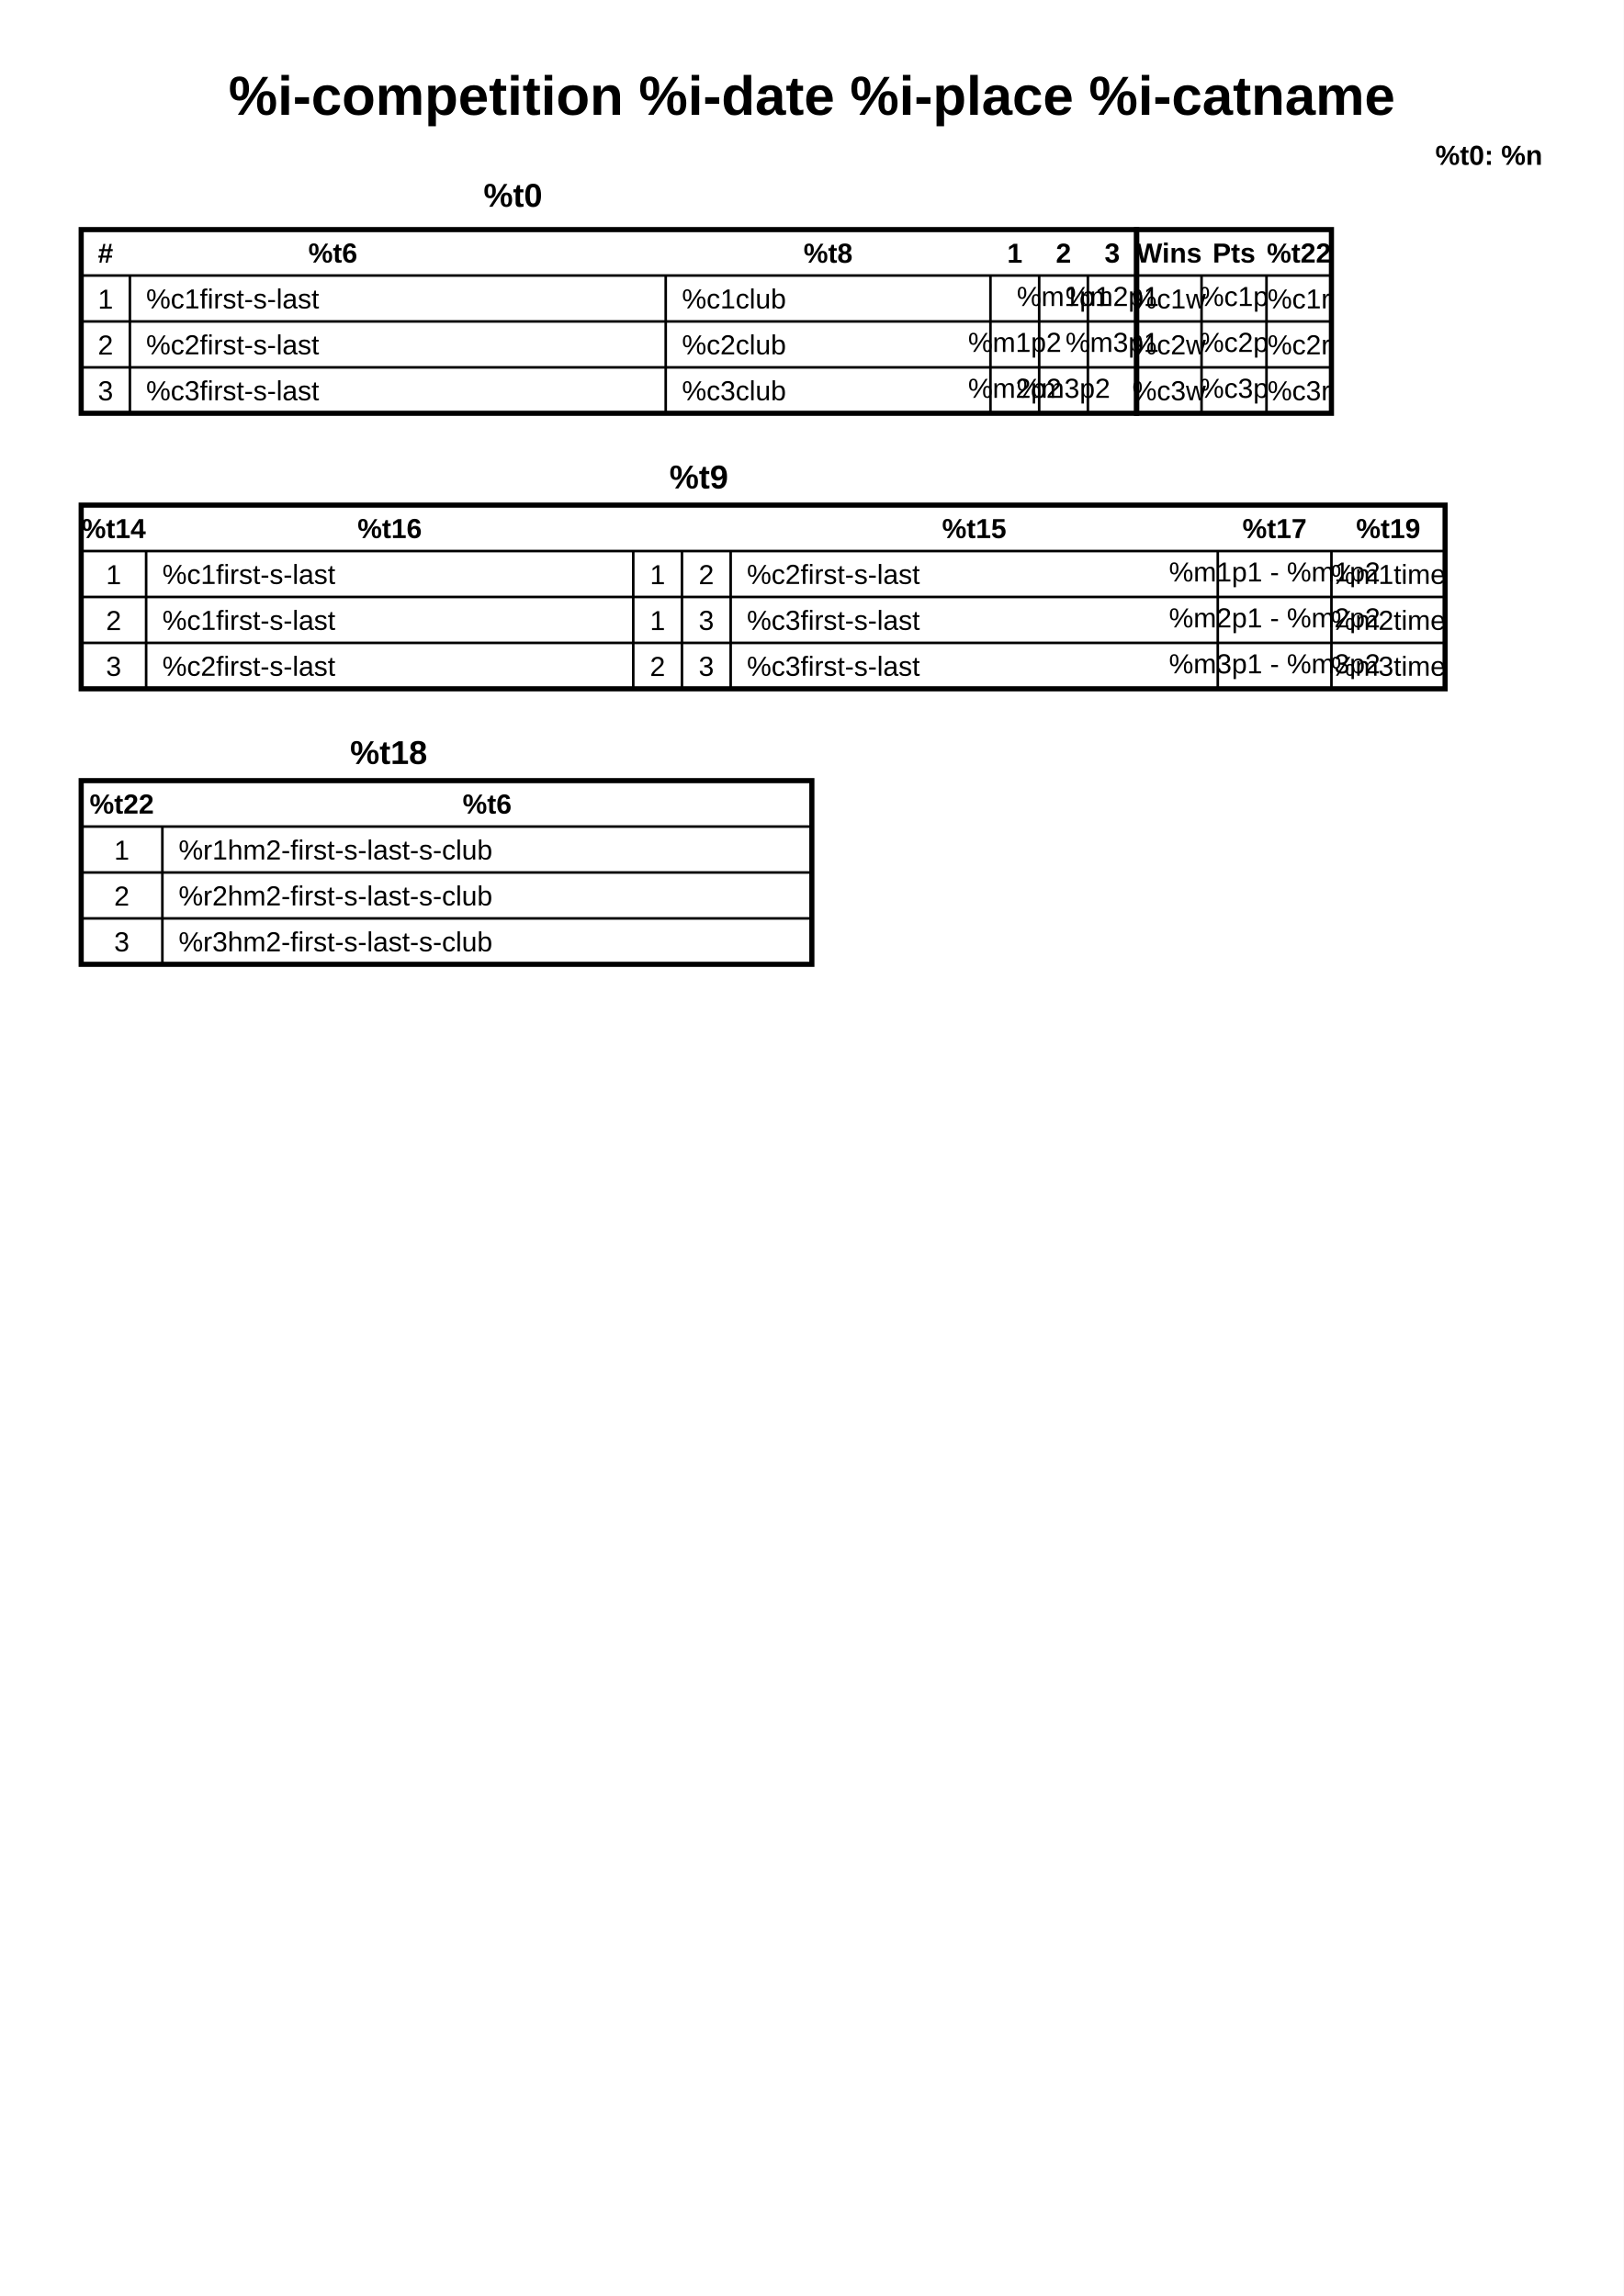
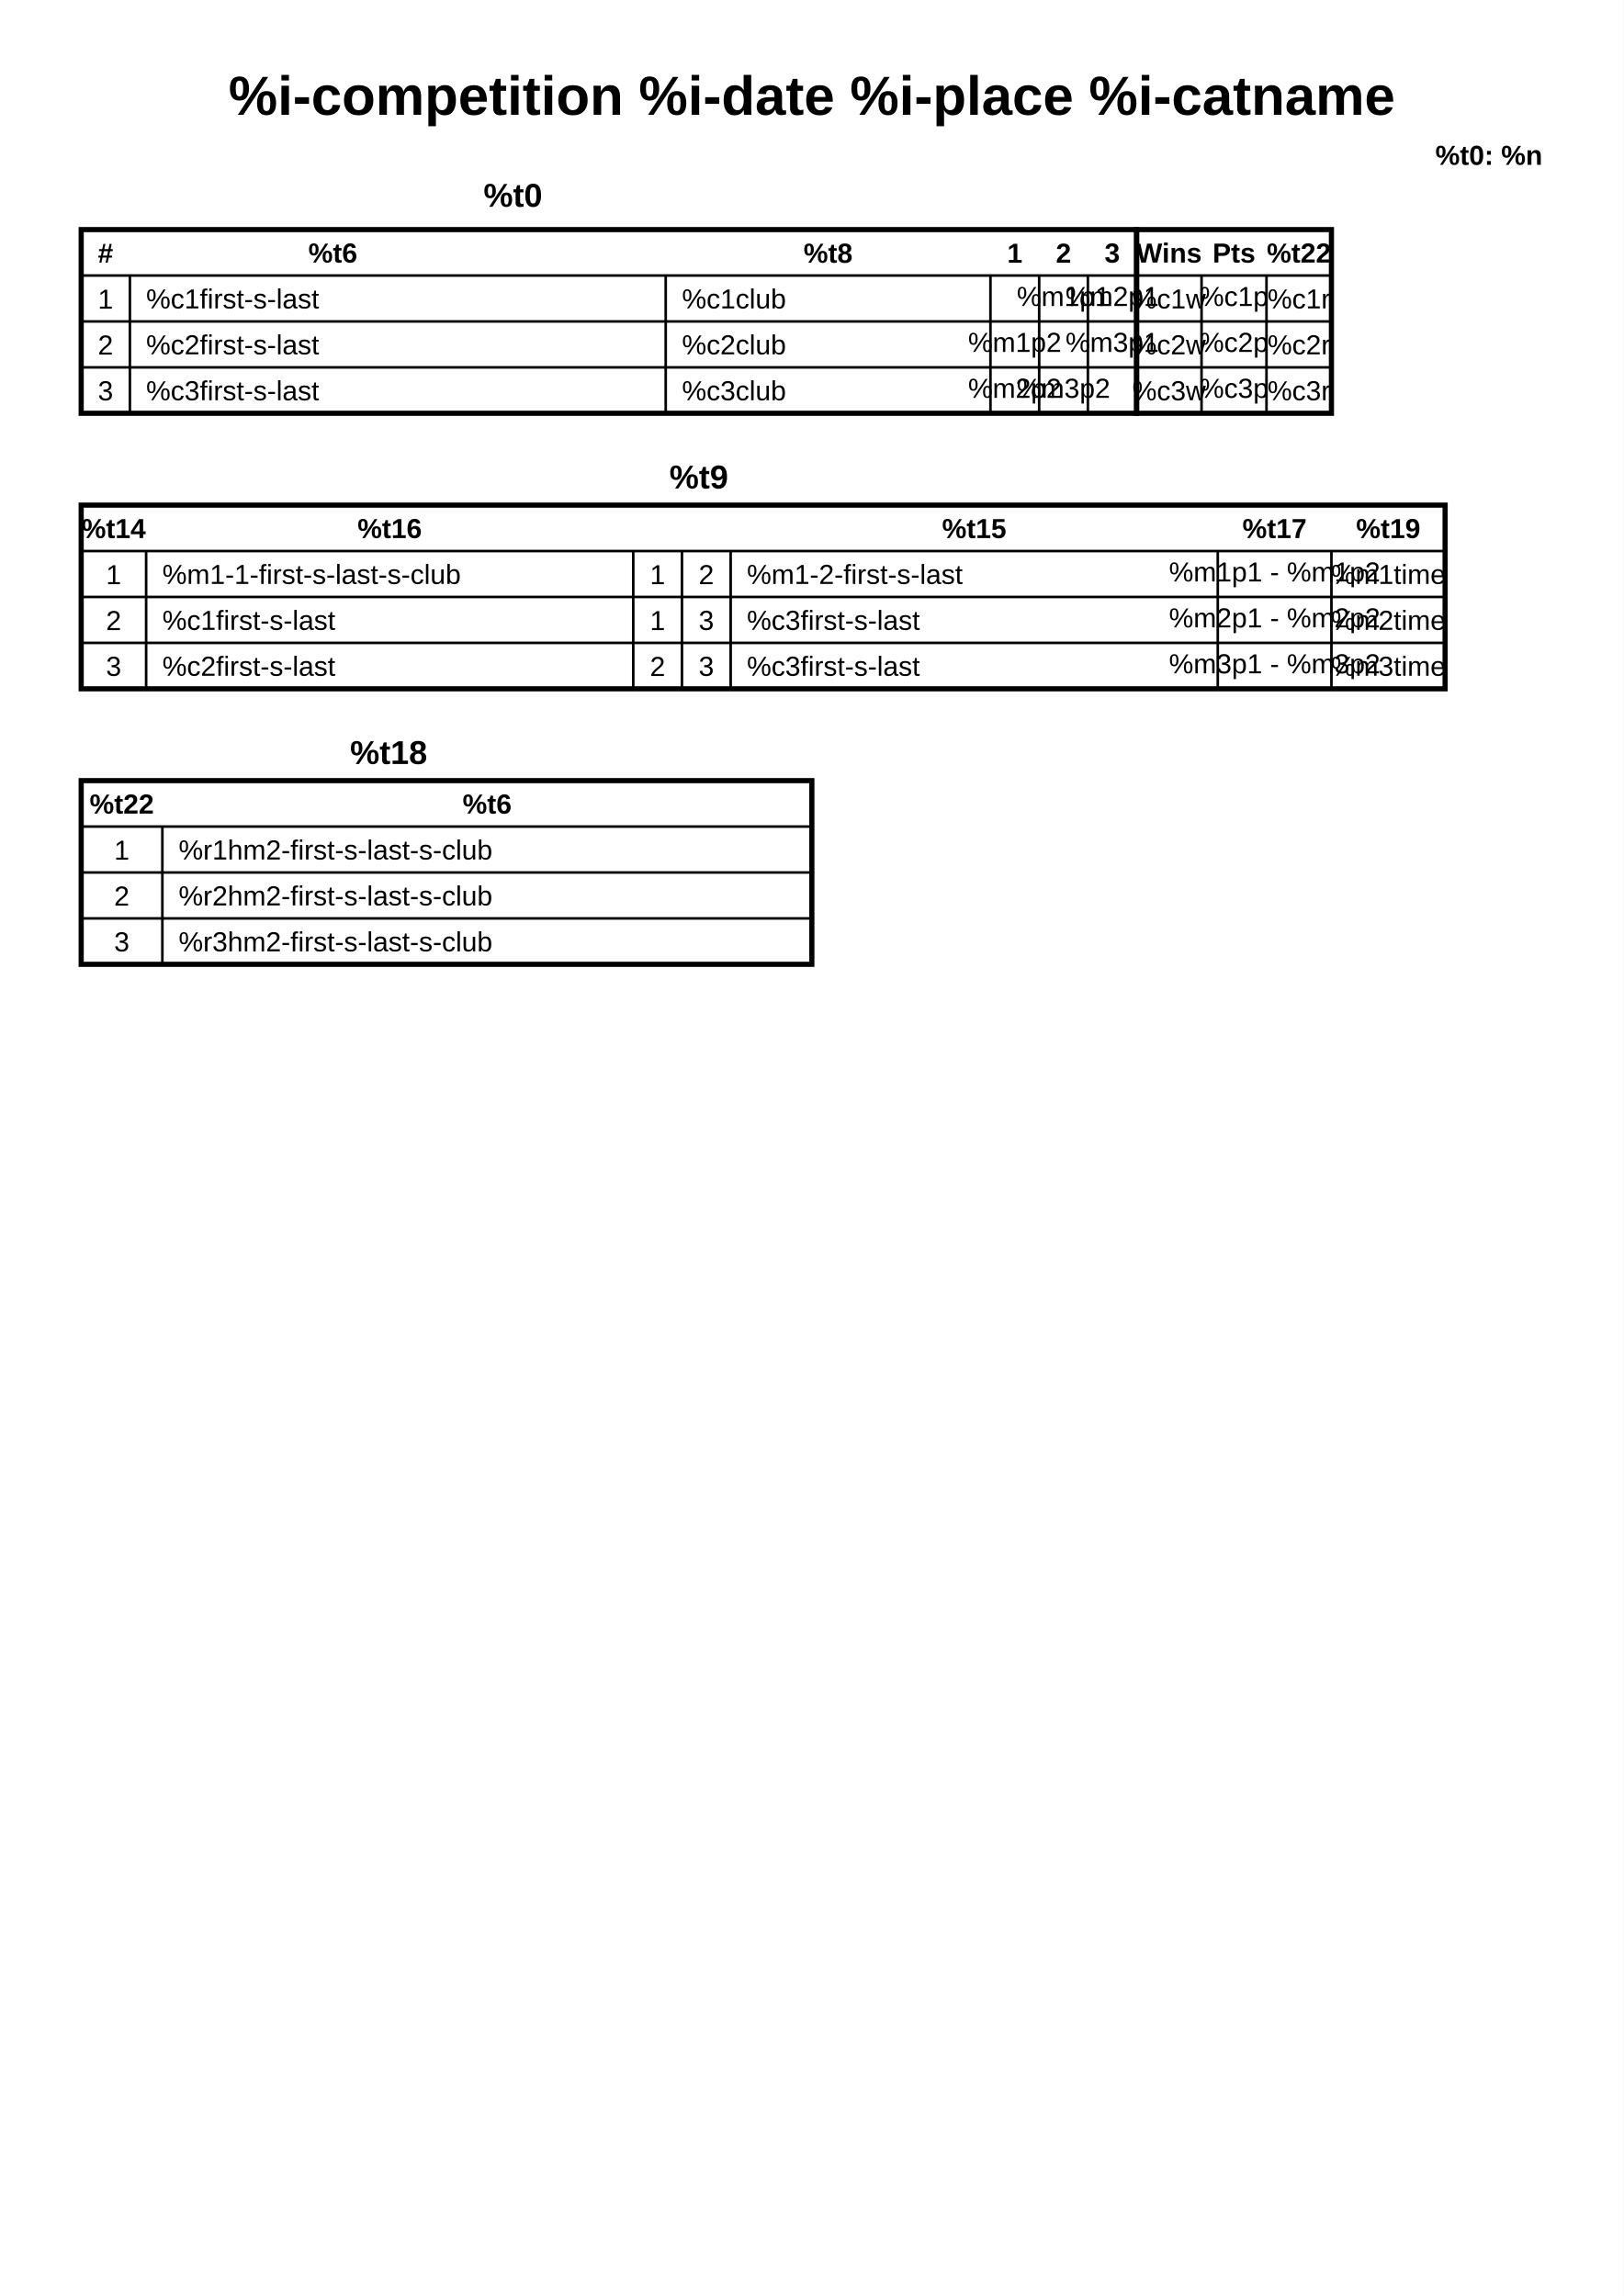
<svg xmlns="http://www.w3.org/2000/svg" width="630px" height="891px" id="judoshiai" version="1.1">
-   <style type="text/css">  tspan.cmpx { fill: red; }  </style>
+   <defs id="defs357" />
+   <style type="text/css" id="style3"> tspan.cmpx { fill: red; } </style>
  <g id="layer1" style="opacity:1">
-     <rect x="0.00" y="0.00" width="630.00" height="891.00" style="fill:white;stroke:none" />
-     <text style="font-size:21.38px;font-style:normal;font-weight:bold;letter-spacing:0px;word-spacing:0px;fill:#000000;fill-opacity:1;stroke:none;font-family:Arial;text-anchor:middle;text-align:center" x="315.00" y="44.55">
-       <tspan>%i-competition  %i-date  %i-place   %i-catname</tspan>
-     </text>
-     <text style="font-size:10.69px;font-style:normal;font-weight:bold;line-height:125%;letter-spacing:0px;word-spacing:0px;fill:#000000;fill-opacity:1;stroke:none;font-family:Arial;text-anchor:end;text-align:left" x="598.50" y="63.97">
-       <tspan>%t0: %n</tspan>
-     </text>
-     <path d="M 31.50,89.10 l 409.50,0.00 l 0.00,71.28 l -409.50,0.00 z" style="fill:none; stroke:black; stroke-width:2" />
-     <path d="M 31.50,106.92 l 409.50,0.00" style="fill:none; stroke:black; stroke-width:1" />
-     <path d="M 31.50,124.74 l 409.50,0.00" style="fill:none; stroke:black; stroke-width:1" />
-     <path d="M 31.50,142.56 l 409.50,0.00" style="fill:none; stroke:black; stroke-width:1" />
-     <path d="M 50.40,106.92 l 0.00,53.46" style="fill:none; stroke:black; stroke-width:1" />
-     <path d="M 258.30,106.92 l 0.00,53.46" style="fill:none; stroke:black; stroke-width:1" />
-     <path d="M 384.30,106.92 l 0.00,53.46" style="fill:none; stroke:black; stroke-width:1" />
-     <path d="M 403.20,106.92 l 0.00,53.46" style="fill:none; stroke:black; stroke-width:1" />
-     <path d="M 422.10,106.92 l 0.00,53.46" style="fill:none; stroke:black; stroke-width:1" />
-     <text x="199.04" y="80.24" style="font-size:12.83px;font-style:normal;font-weight:bold;fill:#000000;fill-opacity:1;stroke:none;font-family:Arial;text-anchor:middle;text-align:center">
-       <tspan>%t0</tspan>
-     </text>
-     <text x="40.95" y="101.95" style="font-size:10.69px;font-style:normal;font-weight:bold;fill:#000000;fill-opacity:1;stroke:none;font-family:Arial;text-anchor:middle;text-align:center">
-       <tspan>#</tspan>
-     </text>
-     <text x="129.15" y="101.89" style="font-size:10.69px;font-style:normal;font-weight:bold;fill:#000000;fill-opacity:1;stroke:none;font-family:Arial;text-anchor:middle;text-align:center">
-       <tspan>%t6</tspan>
-     </text>
-     <text x="321.30" y="101.95" style="font-size:10.69px;font-style:normal;font-weight:bold;fill:#000000;fill-opacity:1;stroke:none;font-family:Arial;text-anchor:middle;text-align:center">
-       <tspan>%t8</tspan>
-     </text>
-     <text x="393.75" y="101.96" style="font-size:10.69px;font-style:normal;font-weight:bold;fill:#000000;fill-opacity:1;stroke:none;font-family:Arial;text-anchor:middle;text-align:center">
-       <tspan>1</tspan>
-     </text>
-     <text x="412.65" y="101.96" style="font-size:10.69px;font-style:normal;font-weight:bold;fill:#000000;fill-opacity:1;stroke:none;font-family:Arial;text-anchor:middle;text-align:center">
-       <tspan>2</tspan>
-     </text>
-     <text x="431.55" y="101.89" style="font-size:10.69px;font-style:normal;font-weight:bold;fill:#000000;fill-opacity:1;stroke:none;font-family:Arial;text-anchor:middle;text-align:center">
-       <tspan>3</tspan>
-     </text>
-     <text x="40.95" y="119.78" style="font-size:10.69px;font-style:normal;font-weight:normal;fill:#000000;fill-opacity:1;stroke:none;font-family:Arial;text-anchor:middle;text-align:center">
-       <tspan>1</tspan>
-     </text>
-     <text x="56.70" y="119.69" style="font-size:10.69px;font-style:normal;font-weight:normal;fill:#000000;fill-opacity:1;stroke:none;font-family:Arial">
-       <tspan>%c1first-s-last</tspan>
-     </text>
-     <text x="264.60" y="119.69" style="font-size:10.69px;font-style:normal;font-weight:normal;fill:#000000;fill-opacity:1;stroke:none;font-family:Arial">
-       <tspan>%c1club</tspan>
-     </text>
-     <text x="40.95" y="137.60" style="font-size:10.69px;font-style:normal;font-weight:normal;fill:#000000;fill-opacity:1;stroke:none;font-family:Arial;text-anchor:middle;text-align:center">
-       <tspan>2</tspan>
-     </text>
-     <text x="56.70" y="137.51" style="font-size:10.69px;font-style:normal;font-weight:normal;fill:#000000;fill-opacity:1;stroke:none;font-family:Arial">
-       <tspan>%c2first-s-last</tspan>
-     </text>
-     <text x="264.60" y="137.51" style="font-size:10.69px;font-style:normal;font-weight:normal;fill:#000000;fill-opacity:1;stroke:none;font-family:Arial">
-       <tspan>%c2club</tspan>
-     </text>
-     <text x="40.95" y="155.35" style="font-size:10.69px;font-style:normal;font-weight:normal;fill:#000000;fill-opacity:1;stroke:none;font-family:Arial;text-anchor:middle;text-align:center">
-       <tspan>3</tspan>
-     </text>
-     <text x="56.70" y="155.33" style="font-size:10.69px;font-style:normal;font-weight:normal;fill:#000000;fill-opacity:1;stroke:none;font-family:Arial">
-       <tspan>%c3first-s-last</tspan>
-     </text>
-     <text x="264.60" y="155.33" style="font-size:10.69px;font-style:normal;font-weight:normal;fill:#000000;fill-opacity:1;stroke:none;font-family:Arial">
-       <tspan>%c3club</tspan>
-     </text>
-     <path d="M 31.50,196.02 l 529.20,0.00 l 0.00,71.28 l -529.20,0.00 z" style="fill:none; stroke:black; stroke-width:2" />
-     <path d="M 31.50,213.84 l 529.20,0.00" style="fill:none; stroke:black; stroke-width:1" />
-     <path d="M 31.50,231.66 l 529.20,0.00" style="fill:none; stroke:black; stroke-width:1" />
-     <path d="M 31.50,249.48 l 529.20,0.00" style="fill:none; stroke:black; stroke-width:1" />
-     <path d="M 56.70,213.84 l 0.00,53.46" style="fill:none; stroke:black; stroke-width:1" />
-     <path d="M 245.70,213.84 l 0.00,53.46" style="fill:none; stroke:black; stroke-width:1" />
-     <path d="M 264.60,213.84 l 0.00,53.46" style="fill:none; stroke:black; stroke-width:1" />
-     <path d="M 283.50,213.84 l 0.00,53.46" style="fill:none; stroke:black; stroke-width:1" />
-     <path d="M 472.50,213.84 l 0.00,53.46" style="fill:none; stroke:black; stroke-width:1" />
-     <path d="M 516.60,213.84 l 0.00,53.46" style="fill:none; stroke:black; stroke-width:1" />
-     <text x="271.16" y="189.56" style="font-size:12.83px;font-style:normal;font-weight:bold;fill:#000000;fill-opacity:1;stroke:none;font-family:Arial;text-anchor:middle;text-align:center">
-       <tspan>%t9</tspan>
-     </text>
-     <text x="44.10" y="208.81" style="font-size:10.69px;font-style:normal;font-weight:bold;fill:#000000;fill-opacity:1;stroke:none;font-family:Arial;text-anchor:middle;text-align:center">
-       <tspan>%t14</tspan>
-     </text>
-     <text x="151.20" y="208.81" style="font-size:10.69px;font-style:normal;font-weight:bold;fill:#000000;fill-opacity:1;stroke:none;font-family:Arial;text-anchor:middle;text-align:center">
-       <tspan>%t16</tspan>
-     </text>
-     <text x="378.00" y="208.81" style="font-size:10.69px;font-style:normal;font-weight:bold;fill:#000000;fill-opacity:1;stroke:none;font-family:Arial;text-anchor:middle;text-align:center">
-       <tspan>%t15</tspan>
-     </text>
-     <text x="494.55" y="208.81" style="font-size:10.69px;font-style:normal;font-weight:bold;fill:#000000;fill-opacity:1;stroke:none;font-family:Arial;text-anchor:middle;text-align:center">
-       <tspan>%t17</tspan>
-     </text>
-     <text x="538.65" y="208.81" style="font-size:10.69px;font-style:normal;font-weight:bold;fill:#000000;fill-opacity:1;stroke:none;font-family:Arial;text-anchor:middle;text-align:center">
-       <tspan>%t19</tspan>
-     </text>
-     <text x="255.15" y="226.70" style="font-size:10.69px;font-style:normal;font-weight:normal;fill:#000000;fill-opacity:1;stroke:none;font-family:Arial;text-anchor:middle;text-align:center">
-       <tspan>1</tspan>
-     </text>
-     <text x="274.05" y="226.70" style="font-size:10.69px;font-style:normal;font-weight:normal;fill:#000000;fill-opacity:1;stroke:none;font-family:Arial;text-anchor:middle;text-align:center">
-       <tspan>2</tspan>
-     </text>
-     <text x="44.10" y="226.70" style="font-size:10.69px;font-style:normal;font-weight:normal;fill:#000000;fill-opacity:1;stroke:none;font-family:Arial;text-anchor:middle;text-align:center">
-       <tspan>1</tspan>
-     </text>
-     <text x="63.00" y="226.61" style="font-size:10.69px;font-style:normal;font-weight:normal;fill:#000000;fill-opacity:1;stroke:none;font-family:Arial">
-       <tspan>%c1first-s-last</tspan>
-     </text>
-     <text x="289.80" y="226.61" style="font-size:10.69px;font-style:normal;font-weight:normal;fill:#000000;fill-opacity:1;stroke:none;font-family:Arial">
-       <tspan>%c2first-s-last</tspan>
-     </text>
-     <text x="494.55" y="225.66" style="font-size:10.69px;font-style:normal;font-weight:normal;fill:#000000;fill-opacity:1;stroke:none;font-family:Arial;text-anchor:middle;text-align:center">
-       <tspan>%m1p1 - %m1p2</tspan>
-     </text>
-     <text x="538.65" y="226.61" style="font-size:10.69px;font-style:normal;font-weight:normal;fill:#000000;fill-opacity:1;stroke:none;font-family:Arial;text-anchor:middle;text-align:center">
-       <tspan>%m1time</tspan>
-     </text>
-     <text x="412.65" y="118.74" style="font-size:10.69px;font-style:normal;font-weight:normal;fill:#000000;fill-opacity:1;stroke:none;font-family:Arial;text-anchor:middle;text-align:center">
-       <tspan>%m1p1</tspan>
-     </text>
-     <text x="393.75" y="136.56" style="font-size:10.69px;font-style:normal;font-weight:normal;fill:#000000;fill-opacity:1;stroke:none;font-family:Arial;text-anchor:middle;text-align:center">
-       <tspan>%m1p2</tspan>
-     </text>
-     <text x="255.15" y="244.52" style="font-size:10.69px;font-style:normal;font-weight:normal;fill:#000000;fill-opacity:1;stroke:none;font-family:Arial;text-anchor:middle;text-align:center">
-       <tspan>1</tspan>
-     </text>
-     <text x="274.05" y="244.45" style="font-size:10.69px;font-style:normal;font-weight:normal;fill:#000000;fill-opacity:1;stroke:none;font-family:Arial;text-anchor:middle;text-align:center">
-       <tspan>3</tspan>
-     </text>
-     <text x="44.10" y="244.52" style="font-size:10.69px;font-style:normal;font-weight:normal;fill:#000000;fill-opacity:1;stroke:none;font-family:Arial;text-anchor:middle;text-align:center">
-       <tspan>2</tspan>
-     </text>
-     <text x="63.00" y="244.43" style="font-size:10.69px;font-style:normal;font-weight:normal;fill:#000000;fill-opacity:1;stroke:none;font-family:Arial">
-       <tspan>%c1first-s-last</tspan>
-     </text>
-     <text x="289.80" y="244.43" style="font-size:10.69px;font-style:normal;font-weight:normal;fill:#000000;fill-opacity:1;stroke:none;font-family:Arial">
-       <tspan>%c3first-s-last</tspan>
-     </text>
-     <text x="494.55" y="243.48" style="font-size:10.69px;font-style:normal;font-weight:normal;fill:#000000;fill-opacity:1;stroke:none;font-family:Arial;text-anchor:middle;text-align:center">
-       <tspan>%m2p1 - %m2p2</tspan>
-     </text>
-     <text x="538.65" y="244.43" style="font-size:10.69px;font-style:normal;font-weight:normal;fill:#000000;fill-opacity:1;stroke:none;font-family:Arial;text-anchor:middle;text-align:center">
-       <tspan>%m2time</tspan>
-     </text>
-     <text x="431.55" y="118.74" style="font-size:10.69px;font-style:normal;font-weight:normal;fill:#000000;fill-opacity:1;stroke:none;font-family:Arial;text-anchor:middle;text-align:center">
-       <tspan>%m2p1</tspan>
-     </text>
-     <text x="393.75" y="154.38" style="font-size:10.69px;font-style:normal;font-weight:normal;fill:#000000;fill-opacity:1;stroke:none;font-family:Arial;text-anchor:middle;text-align:center">
-       <tspan>%m2p2</tspan>
-     </text>
-     <text x="255.15" y="262.34" style="font-size:10.69px;font-style:normal;font-weight:normal;fill:#000000;fill-opacity:1;stroke:none;font-family:Arial;text-anchor:middle;text-align:center">
-       <tspan>2</tspan>
-     </text>
-     <text x="274.05" y="262.27" style="font-size:10.69px;font-style:normal;font-weight:normal;fill:#000000;fill-opacity:1;stroke:none;font-family:Arial;text-anchor:middle;text-align:center">
-       <tspan>3</tspan>
-     </text>
-     <text x="44.10" y="262.27" style="font-size:10.69px;font-style:normal;font-weight:normal;fill:#000000;fill-opacity:1;stroke:none;font-family:Arial;text-anchor:middle;text-align:center">
-       <tspan>3</tspan>
-     </text>
-     <text x="63.00" y="262.25" style="font-size:10.69px;font-style:normal;font-weight:normal;fill:#000000;fill-opacity:1;stroke:none;font-family:Arial">
-       <tspan>%c2first-s-last</tspan>
-     </text>
-     <text x="289.80" y="262.25" style="font-size:10.69px;font-style:normal;font-weight:normal;fill:#000000;fill-opacity:1;stroke:none;font-family:Arial">
-       <tspan>%c3first-s-last</tspan>
-     </text>
-     <text x="494.55" y="261.30" style="font-size:10.69px;font-style:normal;font-weight:normal;fill:#000000;fill-opacity:1;stroke:none;font-family:Arial;text-anchor:middle;text-align:center">
-       <tspan>%m3p1 - %m3p2</tspan>
-     </text>
-     <text x="538.65" y="262.25" style="font-size:10.69px;font-style:normal;font-weight:normal;fill:#000000;fill-opacity:1;stroke:none;font-family:Arial;text-anchor:middle;text-align:center">
-       <tspan>%m3time</tspan>
-     </text>
-     <text x="431.55" y="136.56" style="font-size:10.69px;font-style:normal;font-weight:normal;fill:#000000;fill-opacity:1;stroke:none;font-family:Arial;text-anchor:middle;text-align:center">
-       <tspan>%m3p1</tspan>
-     </text>
-     <text x="412.65" y="154.38" style="font-size:10.69px;font-style:normal;font-weight:normal;fill:#000000;fill-opacity:1;stroke:none;font-family:Arial;text-anchor:middle;text-align:center">
-       <tspan>%m3p2</tspan>
-     </text>
-     <path d="M 441.00,89.10 l 75.60,0.00 l 0.00,71.28 l -75.60,0.00 z" style="fill:none; stroke:black; stroke-width:2" />
-     <path d="M 441.00,106.92 l 75.60,0.00" style="fill:none; stroke:black; stroke-width:1" />
-     <path d="M 441.00,124.74 l 75.60,0.00" style="fill:none; stroke:black; stroke-width:1" />
-     <path d="M 441.00,142.56 l 75.60,0.00" style="fill:none; stroke:black; stroke-width:1" />
-     <path d="M 466.20,106.92 l 0.00,53.46" style="fill:none; stroke:black; stroke-width:1" />
-     <path d="M 491.40,106.92 l 0.00,53.46" style="fill:none; stroke:black; stroke-width:1" />
-     <text x="453.60" y="101.89" style="font-size:10.69px;font-style:normal;font-weight:bold;fill:#000000;fill-opacity:1;stroke:none;font-family:Arial;text-anchor:middle;text-align:center">
-       <tspan>Wins</tspan>
-     </text>
-     <text x="478.80" y="101.89" style="font-size:10.69px;font-style:normal;font-weight:bold;fill:#000000;fill-opacity:1;stroke:none;font-family:Arial;text-anchor:middle;text-align:center">
-       <tspan>Pts</tspan>
-     </text>
-     <text x="504.00" y="101.89" style="font-size:10.69px;font-style:normal;font-weight:bold;fill:#000000;fill-opacity:1;stroke:none;font-family:Arial;text-anchor:middle;text-align:center">
-       <tspan>%t22</tspan>
-     </text>
-     <text x="453.60" y="119.69" style="font-size:10.69px;font-style:normal;font-weight:normal;fill:#000000;fill-opacity:1;stroke:none;font-family:Arial;text-anchor:middle;text-align:center">
-       <tspan>%c1w</tspan>
-     </text>
-     <text x="478.80" y="118.74" style="font-size:10.69px;font-style:normal;font-weight:normal;fill:#000000;fill-opacity:1;stroke:none;font-family:Arial;text-anchor:middle;text-align:center">
-       <tspan>%c1p</tspan>
-     </text>
-     <text x="504.00" y="119.69" style="font-size:10.69px;font-style:normal;font-weight:normal;fill:#000000;fill-opacity:1;stroke:none;font-family:Arial;text-anchor:middle;text-align:center">
-       <tspan>%c1r</tspan>
-     </text>
-     <text x="453.60" y="137.51" style="font-size:10.69px;font-style:normal;font-weight:normal;fill:#000000;fill-opacity:1;stroke:none;font-family:Arial;text-anchor:middle;text-align:center">
-       <tspan>%c2w</tspan>
-     </text>
-     <text x="478.80" y="136.56" style="font-size:10.69px;font-style:normal;font-weight:normal;fill:#000000;fill-opacity:1;stroke:none;font-family:Arial;text-anchor:middle;text-align:center">
-       <tspan>%c2p</tspan>
-     </text>
-     <text x="504.00" y="137.51" style="font-size:10.69px;font-style:normal;font-weight:normal;fill:#000000;fill-opacity:1;stroke:none;font-family:Arial;text-anchor:middle;text-align:center">
-       <tspan>%c2r</tspan>
-     </text>
-     <text x="453.60" y="155.33" style="font-size:10.69px;font-style:normal;font-weight:normal;fill:#000000;fill-opacity:1;stroke:none;font-family:Arial;text-anchor:middle;text-align:center">
-       <tspan>%c3w</tspan>
-     </text>
-     <text x="478.80" y="154.38" style="font-size:10.69px;font-style:normal;font-weight:normal;fill:#000000;fill-opacity:1;stroke:none;font-family:Arial;text-anchor:middle;text-align:center">
-       <tspan>%c3p</tspan>
-     </text>
-     <text x="504.00" y="155.33" style="font-size:10.69px;font-style:normal;font-weight:normal;fill:#000000;fill-opacity:1;stroke:none;font-family:Arial;text-anchor:middle;text-align:center">
-       <tspan>%c3r</tspan>
-     </text>
-     <path d="M 31.50,302.94 l 283.50,0.00 l 0.00,71.28 l -283.50,0.00 z" style="fill:none; stroke:black; stroke-width:2" />
-     <path d="M 31.50,320.76 l 283.50,0.00" style="fill:none; stroke:black; stroke-width:1" />
-     <path d="M 31.50,338.58 l 283.50,0.00" style="fill:none; stroke:black; stroke-width:1" />
-     <path d="M 31.50,356.40 l 283.50,0.00" style="fill:none; stroke:black; stroke-width:1" />
-     <path d="M 63.00,320.76 l 0.00,53.46" style="fill:none; stroke:black; stroke-width:1" />
-     <text x="150.82" y="296.48" style="font-size:12.83px;font-style:normal;font-weight:bold;fill:#000000;fill-opacity:1;stroke:none;font-family:Arial;text-anchor:middle;text-align:center">
-       <tspan>%t18</tspan>
-     </text>
-     <text x="47.25" y="315.73" style="font-size:10.69px;font-style:normal;font-weight:bold;fill:#000000;fill-opacity:1;stroke:none;font-family:Arial;text-anchor:middle;text-align:center">
-       <tspan>%t22</tspan>
-     </text>
-     <text x="189.00" y="315.73" style="font-size:10.69px;font-style:normal;font-weight:bold;fill:#000000;fill-opacity:1;stroke:none;font-family:Arial;text-anchor:middle;text-align:center">
-       <tspan>%t6</tspan>
-     </text>
-     <text x="47.25" y="333.62" style="font-size:10.69px;font-style:normal;font-weight:normal;fill:#000000;fill-opacity:1;stroke:none;font-family:Arial;text-anchor:middle;text-align:center">
-       <tspan>1</tspan>
-     </text>
-     <text x="69.30" y="333.53" style="font-size:10.69px;font-style:normal;font-weight:normal;fill:#000000;fill-opacity:1;stroke:none;font-family:Arial">
-       <tspan>%r1hm2-first-s-last-s-club</tspan>
-     </text>
-     <text x="47.25" y="351.44" style="font-size:10.69px;font-style:normal;font-weight:normal;fill:#000000;fill-opacity:1;stroke:none;font-family:Arial;text-anchor:middle;text-align:center">
-       <tspan>2</tspan>
-     </text>
-     <text x="69.30" y="351.35" style="font-size:10.69px;font-style:normal;font-weight:normal;fill:#000000;fill-opacity:1;stroke:none;font-family:Arial">
-       <tspan>%r2hm2-first-s-last-s-club</tspan>
-     </text>
-     <text x="47.25" y="369.19" style="font-size:10.69px;font-style:normal;font-weight:normal;fill:#000000;fill-opacity:1;stroke:none;font-family:Arial;text-anchor:middle;text-align:center">
-       <tspan>3</tspan>
-     </text>
-     <text x="69.30" y="369.17" style="font-size:10.69px;font-style:normal;font-weight:normal;fill:#000000;fill-opacity:1;stroke:none;font-family:Arial">
-       <tspan>%r3hm2-first-s-last-s-club</tspan>
+     <rect x="0.00" y="0.00" width="630.00" height="891.00" style="fill:white;stroke:none" id="rect7" />
+     <text style="font-size:21.38px;font-style:normal;font-weight:bold;letter-spacing:0px;word-spacing:0px;fill:#000000;fill-opacity:1;stroke:none;font-family:Arial;text-anchor:middle;text-align:center" x="315.00" y="44.55" id="text9">
+       <tspan id="tspan11">%i-competition  %i-date  %i-place   %i-catname</tspan>
+     </text>
+     <text style="font-size:10.69px;font-style:normal;font-weight:bold;line-height:125%;letter-spacing:0px;word-spacing:0px;fill:#000000;fill-opacity:1;stroke:none;font-family:Arial;text-anchor:end;text-align:left" x="598.50" y="63.97" id="text13">
+       <tspan id="tspan15">%t0: %n</tspan>
+     </text>
+     <path d="M 31.50,89.10 l 409.50,0.00 l 0.00,71.28 l -409.50,0.00 z" style="fill:none; stroke:black; stroke-width:2" id="path17" />
+     <path d="M 31.50,106.92 l 409.50,0.00" style="fill:none; stroke:black; stroke-width:1" id="path19" />
+     <path d="M 31.50,124.74 l 409.50,0.00" style="fill:none; stroke:black; stroke-width:1" id="path21" />
+     <path d="M 31.50,142.56 l 409.50,0.00" style="fill:none; stroke:black; stroke-width:1" id="path23" />
+     <path d="M 50.40,106.92 l 0.00,53.46" style="fill:none; stroke:black; stroke-width:1" id="path25" />
+     <path d="M 258.30,106.92 l 0.00,53.46" style="fill:none; stroke:black; stroke-width:1" id="path27" />
+     <path d="M 384.30,106.92 l 0.00,53.46" style="fill:none; stroke:black; stroke-width:1" id="path29" />
+     <path d="M 403.20,106.92 l 0.00,53.46" style="fill:none; stroke:black; stroke-width:1" id="path31" />
+     <path d="M 422.10,106.92 l 0.00,53.46" style="fill:none; stroke:black; stroke-width:1" id="path33" />
+     <text x="199.04" y="80.24" style="font-size:12.83px;font-style:normal;font-weight:bold;fill:#000000;fill-opacity:1;stroke:none;font-family:Arial;text-anchor:middle;text-align:center" id="text35">
+       <tspan id="tspan37">%t0</tspan>
+     </text>
+     <text x="40.95" y="101.95" style="font-size:10.69px;font-style:normal;font-weight:bold;fill:#000000;fill-opacity:1;stroke:none;font-family:Arial;text-anchor:middle;text-align:center" id="text39">
+       <tspan id="tspan41">#</tspan>
+     </text>
+     <text x="129.15" y="101.89" style="font-size:10.69px;font-style:normal;font-weight:bold;fill:#000000;fill-opacity:1;stroke:none;font-family:Arial;text-anchor:middle;text-align:center" id="text43">
+       <tspan id="tspan45">%t6</tspan>
+     </text>
+     <text x="321.30" y="101.95" style="font-size:10.69px;font-style:normal;font-weight:bold;fill:#000000;fill-opacity:1;stroke:none;font-family:Arial;text-anchor:middle;text-align:center" id="text47">
+       <tspan id="tspan49">%t8</tspan>
+     </text>
+     <text x="393.75" y="101.96" style="font-size:10.69px;font-style:normal;font-weight:bold;fill:#000000;fill-opacity:1;stroke:none;font-family:Arial;text-anchor:middle;text-align:center" id="text51">
+       <tspan id="tspan53">1</tspan>
+     </text>
+     <text x="412.65" y="101.96" style="font-size:10.69px;font-style:normal;font-weight:bold;fill:#000000;fill-opacity:1;stroke:none;font-family:Arial;text-anchor:middle;text-align:center" id="text55">
+       <tspan id="tspan57">2</tspan>
+     </text>
+     <text x="431.55" y="101.89" style="font-size:10.69px;font-style:normal;font-weight:bold;fill:#000000;fill-opacity:1;stroke:none;font-family:Arial;text-anchor:middle;text-align:center" id="text59">
+       <tspan id="tspan61">3</tspan>
+     </text>
+     <text x="40.95" y="119.78" style="font-size:10.69px;font-style:normal;font-weight:normal;fill:#000000;fill-opacity:1;stroke:none;font-family:Arial;text-anchor:middle;text-align:center" id="text63">
+       <tspan id="tspan65">1</tspan>
+     </text>
+     <text x="56.70" y="119.69" style="font-size:10.69px;font-style:normal;font-weight:normal;fill:#000000;fill-opacity:1;stroke:none;font-family:Arial" id="text67">
+       <tspan id="tspan69">%c1first-s-last</tspan>
+     </text>
+     <text x="264.60" y="119.69" style="font-size:10.69px;font-style:normal;font-weight:normal;fill:#000000;fill-opacity:1;stroke:none;font-family:Arial" id="text71">
+       <tspan id="tspan73">%c1club</tspan>
+     </text>
+     <text x="40.95" y="137.60" style="font-size:10.69px;font-style:normal;font-weight:normal;fill:#000000;fill-opacity:1;stroke:none;font-family:Arial;text-anchor:middle;text-align:center" id="text75">
+       <tspan id="tspan77">2</tspan>
+     </text>
+     <text x="56.70" y="137.51" style="font-size:10.69px;font-style:normal;font-weight:normal;fill:#000000;fill-opacity:1;stroke:none;font-family:Arial" id="text79">
+       <tspan id="tspan81">%c2first-s-last</tspan>
+     </text>
+     <text x="264.60" y="137.51" style="font-size:10.69px;font-style:normal;font-weight:normal;fill:#000000;fill-opacity:1;stroke:none;font-family:Arial" id="text83">
+       <tspan id="tspan85">%c2club</tspan>
+     </text>
+     <text x="40.95" y="155.35" style="font-size:10.69px;font-style:normal;font-weight:normal;fill:#000000;fill-opacity:1;stroke:none;font-family:Arial;text-anchor:middle;text-align:center" id="text87">
+       <tspan id="tspan89">3</tspan>
+     </text>
+     <text x="56.70" y="155.33" style="font-size:10.69px;font-style:normal;font-weight:normal;fill:#000000;fill-opacity:1;stroke:none;font-family:Arial" id="text91">
+       <tspan id="tspan93">%c3first-s-last</tspan>
+     </text>
+     <text x="264.60" y="155.33" style="font-size:10.69px;font-style:normal;font-weight:normal;fill:#000000;fill-opacity:1;stroke:none;font-family:Arial" id="text95">
+       <tspan id="tspan97">%c3club</tspan>
+     </text>
+     <path d="M 31.50,196.02 l 529.20,0.00 l 0.00,71.28 l -529.20,0.00 z" style="fill:none; stroke:black; stroke-width:2" id="path99" />
+     <path d="M 31.50,213.84 l 529.20,0.00" style="fill:none; stroke:black; stroke-width:1" id="path101" />
+     <path d="M 31.50,231.66 l 529.20,0.00" style="fill:none; stroke:black; stroke-width:1" id="path103" />
+     <path d="M 31.50,249.48 l 529.20,0.00" style="fill:none; stroke:black; stroke-width:1" id="path105" />
+     <path d="M 56.70,213.84 l 0.00,53.46" style="fill:none; stroke:black; stroke-width:1" id="path107" />
+     <path d="M 245.70,213.84 l 0.00,53.46" style="fill:none; stroke:black; stroke-width:1" id="path109" />
+     <path d="M 264.60,213.84 l 0.00,53.46" style="fill:none; stroke:black; stroke-width:1" id="path111" />
+     <path d="M 283.50,213.84 l 0.00,53.46" style="fill:none; stroke:black; stroke-width:1" id="path113" />
+     <path d="M 472.50,213.84 l 0.00,53.46" style="fill:none; stroke:black; stroke-width:1" id="path115" />
+     <path d="M 516.60,213.84 l 0.00,53.46" style="fill:none; stroke:black; stroke-width:1" id="path117" />
+     <text x="271.16" y="189.56" style="font-size:12.83px;font-style:normal;font-weight:bold;fill:#000000;fill-opacity:1;stroke:none;font-family:Arial;text-anchor:middle;text-align:center" id="text119">
+       <tspan id="tspan121">%t9</tspan>
+     </text>
+     <text x="44.10" y="208.81" style="font-size:10.69px;font-style:normal;font-weight:bold;fill:#000000;fill-opacity:1;stroke:none;font-family:Arial;text-anchor:middle;text-align:center" id="text123">
+       <tspan id="tspan125">%t14</tspan>
+     </text>
+     <text x="151.20" y="208.81" style="font-size:10.69px;font-style:normal;font-weight:bold;fill:#000000;fill-opacity:1;stroke:none;font-family:Arial;text-anchor:middle;text-align:center" id="text127">
+       <tspan id="tspan129">%t16</tspan>
+     </text>
+     <text x="378.00" y="208.81" style="font-size:10.69px;font-style:normal;font-weight:bold;fill:#000000;fill-opacity:1;stroke:none;font-family:Arial;text-anchor:middle;text-align:center" id="text131">
+       <tspan id="tspan133">%t15</tspan>
+     </text>
+     <text x="494.55" y="208.81" style="font-size:10.69px;font-style:normal;font-weight:bold;fill:#000000;fill-opacity:1;stroke:none;font-family:Arial;text-anchor:middle;text-align:center" id="text135">
+       <tspan id="tspan137">%t17</tspan>
+     </text>
+     <text x="538.65" y="208.81" style="font-size:10.69px;font-style:normal;font-weight:bold;fill:#000000;fill-opacity:1;stroke:none;font-family:Arial;text-anchor:middle;text-align:center" id="text139">
+       <tspan id="tspan141">%t19</tspan>
+     </text>
+     <text x="255.15" y="226.70" style="font-size:10.69px;font-style:normal;font-weight:normal;fill:#000000;fill-opacity:1;stroke:none;font-family:Arial;text-anchor:middle;text-align:center" id="text143">
+       <tspan id="tspan145">1</tspan>
+     </text>
+     <text x="274.05" y="226.70" style="font-size:10.69px;font-style:normal;font-weight:normal;fill:#000000;fill-opacity:1;stroke:none;font-family:Arial;text-anchor:middle;text-align:center" id="text147">
+       <tspan id="tspan149">2</tspan>
+     </text>
+     <text x="44.10" y="226.70" style="font-size:10.69px;font-style:normal;font-weight:normal;fill:#000000;fill-opacity:1;stroke:none;font-family:Arial;text-anchor:middle;text-align:center" id="text151">
+       <tspan id="tspan153">1</tspan>
+     </text>
+     <text x="63" y="226.61" style="font-size:10.69px;font-style:normal;font-weight:normal;fill:#000000;fill-opacity:1;stroke:none;font-family:Arial" id="text155">
+       <tspan id="tspan157">%m1-1-first-s-last-s-club</tspan>
+     </text>
+     <text x="289.8" y="226.61" style="font-size:10.69px;font-style:normal;font-weight:normal;fill:#000000;fill-opacity:1;stroke:none;font-family:Arial" id="text159">
+       <tspan id="tspan161">%m1-2-first-s-last</tspan>
+     </text>
+     <text x="494.55" y="225.66" style="font-size:10.69px;font-style:normal;font-weight:normal;fill:#000000;fill-opacity:1;stroke:none;font-family:Arial;text-anchor:middle;text-align:center" id="text163">
+       <tspan id="tspan165">%m1p1 - %m1p2</tspan>
+     </text>
+     <text x="538.65" y="226.61" style="font-size:10.69px;font-style:normal;font-weight:normal;fill:#000000;fill-opacity:1;stroke:none;font-family:Arial;text-anchor:middle;text-align:center" id="text167">
+       <tspan id="tspan169">%m1time</tspan>
+     </text>
+     <text x="412.65" y="118.74" style="font-size:10.69px;font-style:normal;font-weight:normal;fill:#000000;fill-opacity:1;stroke:none;font-family:Arial;text-anchor:middle;text-align:center" id="text171">
+       <tspan id="tspan173">%m1p1</tspan>
+     </text>
+     <text x="393.75" y="136.56" style="font-size:10.69px;font-style:normal;font-weight:normal;fill:#000000;fill-opacity:1;stroke:none;font-family:Arial;text-anchor:middle;text-align:center" id="text175">
+       <tspan id="tspan177">%m1p2</tspan>
+     </text>
+     <text x="255.15" y="244.52" style="font-size:10.69px;font-style:normal;font-weight:normal;fill:#000000;fill-opacity:1;stroke:none;font-family:Arial;text-anchor:middle;text-align:center" id="text179">
+       <tspan id="tspan181">1</tspan>
+     </text>
+     <text x="274.05" y="244.45" style="font-size:10.69px;font-style:normal;font-weight:normal;fill:#000000;fill-opacity:1;stroke:none;font-family:Arial;text-anchor:middle;text-align:center" id="text183">
+       <tspan id="tspan185">3</tspan>
+     </text>
+     <text x="44.10" y="244.52" style="font-size:10.69px;font-style:normal;font-weight:normal;fill:#000000;fill-opacity:1;stroke:none;font-family:Arial;text-anchor:middle;text-align:center" id="text187">
+       <tspan id="tspan189">2</tspan>
+     </text>
+     <text x="63.00" y="244.43" style="font-size:10.69px;font-style:normal;font-weight:normal;fill:#000000;fill-opacity:1;stroke:none;font-family:Arial" id="text191">
+       <tspan id="tspan193">%c1first-s-last</tspan>
+     </text>
+     <text x="289.80" y="244.43" style="font-size:10.69px;font-style:normal;font-weight:normal;fill:#000000;fill-opacity:1;stroke:none;font-family:Arial" id="text195">
+       <tspan id="tspan197">%c3first-s-last</tspan>
+     </text>
+     <text x="494.55" y="243.48" style="font-size:10.69px;font-style:normal;font-weight:normal;fill:#000000;fill-opacity:1;stroke:none;font-family:Arial;text-anchor:middle;text-align:center" id="text199">
+       <tspan id="tspan201">%m2p1 - %m2p2</tspan>
+     </text>
+     <text x="538.65" y="244.43" style="font-size:10.69px;font-style:normal;font-weight:normal;fill:#000000;fill-opacity:1;stroke:none;font-family:Arial;text-anchor:middle;text-align:center" id="text203">
+       <tspan id="tspan205">%m2time</tspan>
+     </text>
+     <text x="431.55" y="118.74" style="font-size:10.69px;font-style:normal;font-weight:normal;fill:#000000;fill-opacity:1;stroke:none;font-family:Arial;text-anchor:middle;text-align:center" id="text207">
+       <tspan id="tspan209">%m2p1</tspan>
+     </text>
+     <text x="393.75" y="154.38" style="font-size:10.69px;font-style:normal;font-weight:normal;fill:#000000;fill-opacity:1;stroke:none;font-family:Arial;text-anchor:middle;text-align:center" id="text211">
+       <tspan id="tspan213">%m2p2</tspan>
+     </text>
+     <text x="255.15" y="262.34" style="font-size:10.69px;font-style:normal;font-weight:normal;fill:#000000;fill-opacity:1;stroke:none;font-family:Arial;text-anchor:middle;text-align:center" id="text215">
+       <tspan id="tspan217">2</tspan>
+     </text>
+     <text x="274.05" y="262.27" style="font-size:10.69px;font-style:normal;font-weight:normal;fill:#000000;fill-opacity:1;stroke:none;font-family:Arial;text-anchor:middle;text-align:center" id="text219">
+       <tspan id="tspan221">3</tspan>
+     </text>
+     <text x="44.10" y="262.27" style="font-size:10.69px;font-style:normal;font-weight:normal;fill:#000000;fill-opacity:1;stroke:none;font-family:Arial;text-anchor:middle;text-align:center" id="text223">
+       <tspan id="tspan225">3</tspan>
+     </text>
+     <text x="63.00" y="262.25" style="font-size:10.69px;font-style:normal;font-weight:normal;fill:#000000;fill-opacity:1;stroke:none;font-family:Arial" id="text227">
+       <tspan id="tspan229">%c2first-s-last</tspan>
+     </text>
+     <text x="289.80" y="262.25" style="font-size:10.69px;font-style:normal;font-weight:normal;fill:#000000;fill-opacity:1;stroke:none;font-family:Arial" id="text231">
+       <tspan id="tspan233">%c3first-s-last</tspan>
+     </text>
+     <text x="494.55" y="261.30" style="font-size:10.69px;font-style:normal;font-weight:normal;fill:#000000;fill-opacity:1;stroke:none;font-family:Arial;text-anchor:middle;text-align:center" id="text235">
+       <tspan id="tspan237">%m3p1 - %m3p2</tspan>
+     </text>
+     <text x="538.65" y="262.25" style="font-size:10.69px;font-style:normal;font-weight:normal;fill:#000000;fill-opacity:1;stroke:none;font-family:Arial;text-anchor:middle;text-align:center" id="text239">
+       <tspan id="tspan241">%m3time</tspan>
+     </text>
+     <text x="431.55" y="136.56" style="font-size:10.69px;font-style:normal;font-weight:normal;fill:#000000;fill-opacity:1;stroke:none;font-family:Arial;text-anchor:middle;text-align:center" id="text243">
+       <tspan id="tspan245">%m3p1</tspan>
+     </text>
+     <text x="412.65" y="154.38" style="font-size:10.69px;font-style:normal;font-weight:normal;fill:#000000;fill-opacity:1;stroke:none;font-family:Arial;text-anchor:middle;text-align:center" id="text247">
+       <tspan id="tspan249">%m3p2</tspan>
+     </text>
+     <path d="M 441.00,89.10 l 75.60,0.00 l 0.00,71.28 l -75.60,0.00 z" style="fill:none; stroke:black; stroke-width:2" id="path251" />
+     <path d="M 441.00,106.92 l 75.60,0.00" style="fill:none; stroke:black; stroke-width:1" id="path253" />
+     <path d="M 441.00,124.74 l 75.60,0.00" style="fill:none; stroke:black; stroke-width:1" id="path255" />
+     <path d="M 441.00,142.56 l 75.60,0.00" style="fill:none; stroke:black; stroke-width:1" id="path257" />
+     <path d="M 466.20,106.92 l 0.00,53.46" style="fill:none; stroke:black; stroke-width:1" id="path259" />
+     <path d="M 491.40,106.92 l 0.00,53.46" style="fill:none; stroke:black; stroke-width:1" id="path261" />
+     <text x="453.60" y="101.89" style="font-size:10.69px;font-style:normal;font-weight:bold;fill:#000000;fill-opacity:1;stroke:none;font-family:Arial;text-anchor:middle;text-align:center" id="text263">
+       <tspan id="tspan265">Wins</tspan>
+     </text>
+     <text x="478.80" y="101.89" style="font-size:10.69px;font-style:normal;font-weight:bold;fill:#000000;fill-opacity:1;stroke:none;font-family:Arial;text-anchor:middle;text-align:center" id="text267">
+       <tspan id="tspan269">Pts</tspan>
+     </text>
+     <text x="504.00" y="101.89" style="font-size:10.69px;font-style:normal;font-weight:bold;fill:#000000;fill-opacity:1;stroke:none;font-family:Arial;text-anchor:middle;text-align:center" id="text271">
+       <tspan id="tspan273">%t22</tspan>
+     </text>
+     <text x="453.60" y="119.69" style="font-size:10.69px;font-style:normal;font-weight:normal;fill:#000000;fill-opacity:1;stroke:none;font-family:Arial;text-anchor:middle;text-align:center" id="text275">
+       <tspan id="tspan277">%c1w</tspan>
+     </text>
+     <text x="478.80" y="118.74" style="font-size:10.69px;font-style:normal;font-weight:normal;fill:#000000;fill-opacity:1;stroke:none;font-family:Arial;text-anchor:middle;text-align:center" id="text279">
+       <tspan id="tspan281">%c1p</tspan>
+     </text>
+     <text x="504.00" y="119.69" style="font-size:10.69px;font-style:normal;font-weight:normal;fill:#000000;fill-opacity:1;stroke:none;font-family:Arial;text-anchor:middle;text-align:center" id="text283">
+       <tspan id="tspan285">%c1r</tspan>
+     </text>
+     <text x="453.60" y="137.51" style="font-size:10.69px;font-style:normal;font-weight:normal;fill:#000000;fill-opacity:1;stroke:none;font-family:Arial;text-anchor:middle;text-align:center" id="text287">
+       <tspan id="tspan289">%c2w</tspan>
+     </text>
+     <text x="478.80" y="136.56" style="font-size:10.69px;font-style:normal;font-weight:normal;fill:#000000;fill-opacity:1;stroke:none;font-family:Arial;text-anchor:middle;text-align:center" id="text291">
+       <tspan id="tspan293">%c2p</tspan>
+     </text>
+     <text x="504.00" y="137.51" style="font-size:10.69px;font-style:normal;font-weight:normal;fill:#000000;fill-opacity:1;stroke:none;font-family:Arial;text-anchor:middle;text-align:center" id="text295">
+       <tspan id="tspan297">%c2r</tspan>
+     </text>
+     <text x="453.60" y="155.33" style="font-size:10.69px;font-style:normal;font-weight:normal;fill:#000000;fill-opacity:1;stroke:none;font-family:Arial;text-anchor:middle;text-align:center" id="text299">
+       <tspan id="tspan301">%c3w</tspan>
+     </text>
+     <text x="478.80" y="154.38" style="font-size:10.69px;font-style:normal;font-weight:normal;fill:#000000;fill-opacity:1;stroke:none;font-family:Arial;text-anchor:middle;text-align:center" id="text303">
+       <tspan id="tspan305">%c3p</tspan>
+     </text>
+     <text x="504.00" y="155.33" style="font-size:10.69px;font-style:normal;font-weight:normal;fill:#000000;fill-opacity:1;stroke:none;font-family:Arial;text-anchor:middle;text-align:center" id="text307">
+       <tspan id="tspan309">%c3r</tspan>
+     </text>
+     <path d="M 31.50,302.94 l 283.50,0.00 l 0.00,71.28 l -283.50,0.00 z" style="fill:none; stroke:black; stroke-width:2" id="path311" />
+     <path d="M 31.50,320.76 l 283.50,0.00" style="fill:none; stroke:black; stroke-width:1" id="path313" />
+     <path d="M 31.50,338.58 l 283.50,0.00" style="fill:none; stroke:black; stroke-width:1" id="path315" />
+     <path d="M 31.50,356.40 l 283.50,0.00" style="fill:none; stroke:black; stroke-width:1" id="path317" />
+     <path d="M 63.00,320.76 l 0.00,53.46" style="fill:none; stroke:black; stroke-width:1" id="path319" />
+     <text x="150.82" y="296.48" style="font-size:12.83px;font-style:normal;font-weight:bold;fill:#000000;fill-opacity:1;stroke:none;font-family:Arial;text-anchor:middle;text-align:center" id="text321">
+       <tspan id="tspan323">%t18</tspan>
+     </text>
+     <text x="47.25" y="315.73" style="font-size:10.69px;font-style:normal;font-weight:bold;fill:#000000;fill-opacity:1;stroke:none;font-family:Arial;text-anchor:middle;text-align:center" id="text325">
+       <tspan id="tspan327">%t22</tspan>
+     </text>
+     <text x="189.00" y="315.73" style="font-size:10.69px;font-style:normal;font-weight:bold;fill:#000000;fill-opacity:1;stroke:none;font-family:Arial;text-anchor:middle;text-align:center" id="text329">
+       <tspan id="tspan331">%t6</tspan>
+     </text>
+     <text x="47.25" y="333.62" style="font-size:10.69px;font-style:normal;font-weight:normal;fill:#000000;fill-opacity:1;stroke:none;font-family:Arial;text-anchor:middle;text-align:center" id="text333">
+       <tspan id="tspan335">1</tspan>
+     </text>
+     <text x="69.30" y="333.53" style="font-size:10.69px;font-style:normal;font-weight:normal;fill:#000000;fill-opacity:1;stroke:none;font-family:Arial" id="text337">
+       <tspan id="tspan339">%r1hm2-first-s-last-s-club</tspan>
+     </text>
+     <text x="47.25" y="351.44" style="font-size:10.69px;font-style:normal;font-weight:normal;fill:#000000;fill-opacity:1;stroke:none;font-family:Arial;text-anchor:middle;text-align:center" id="text341">
+       <tspan id="tspan343">2</tspan>
+     </text>
+     <text x="69.30" y="351.35" style="font-size:10.69px;font-style:normal;font-weight:normal;fill:#000000;fill-opacity:1;stroke:none;font-family:Arial" id="text345">
+       <tspan id="tspan347">%r2hm2-first-s-last-s-club</tspan>
+     </text>
+     <text x="47.25" y="369.19" style="font-size:10.69px;font-style:normal;font-weight:normal;fill:#000000;fill-opacity:1;stroke:none;font-family:Arial;text-anchor:middle;text-align:center" id="text349">
+       <tspan id="tspan351">3</tspan>
+     </text>
+     <text x="69.30" y="369.17" style="font-size:10.69px;font-style:normal;font-weight:normal;fill:#000000;fill-opacity:1;stroke:none;font-family:Arial" id="text353">
+       <tspan id="tspan355">%r3hm2-first-s-last-s-club</tspan>
    </text>
  </g>
</svg>
